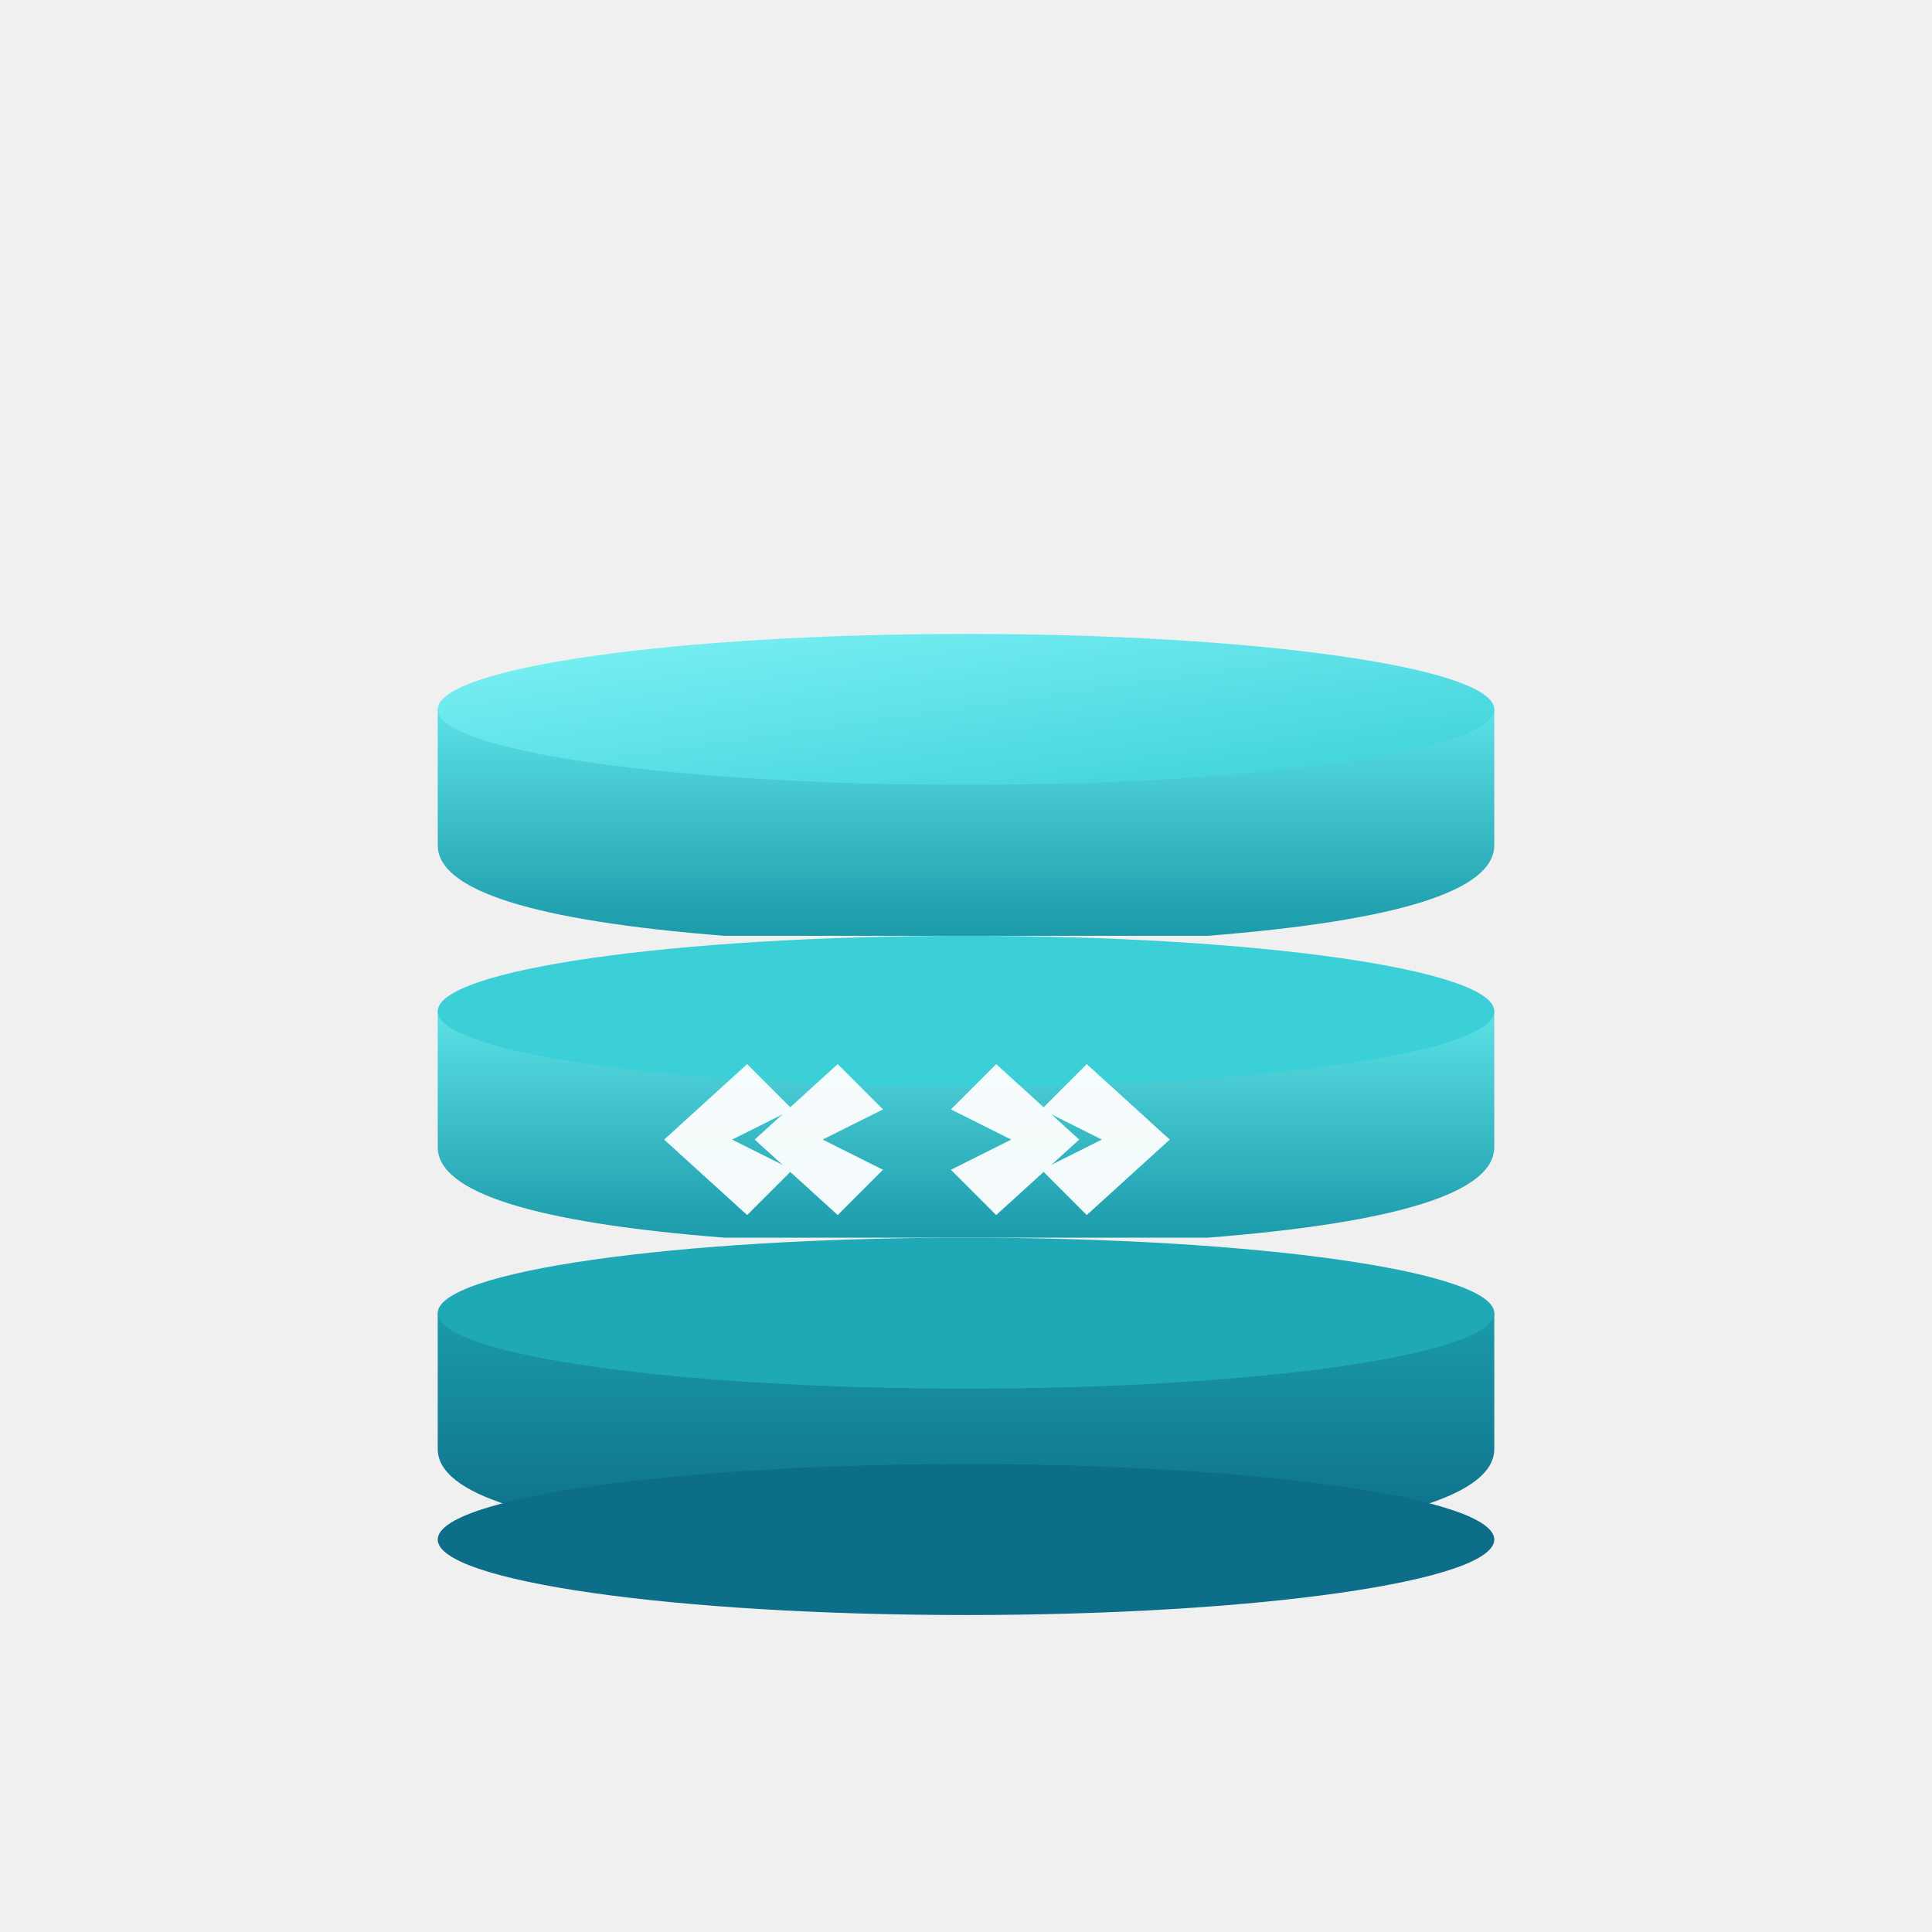
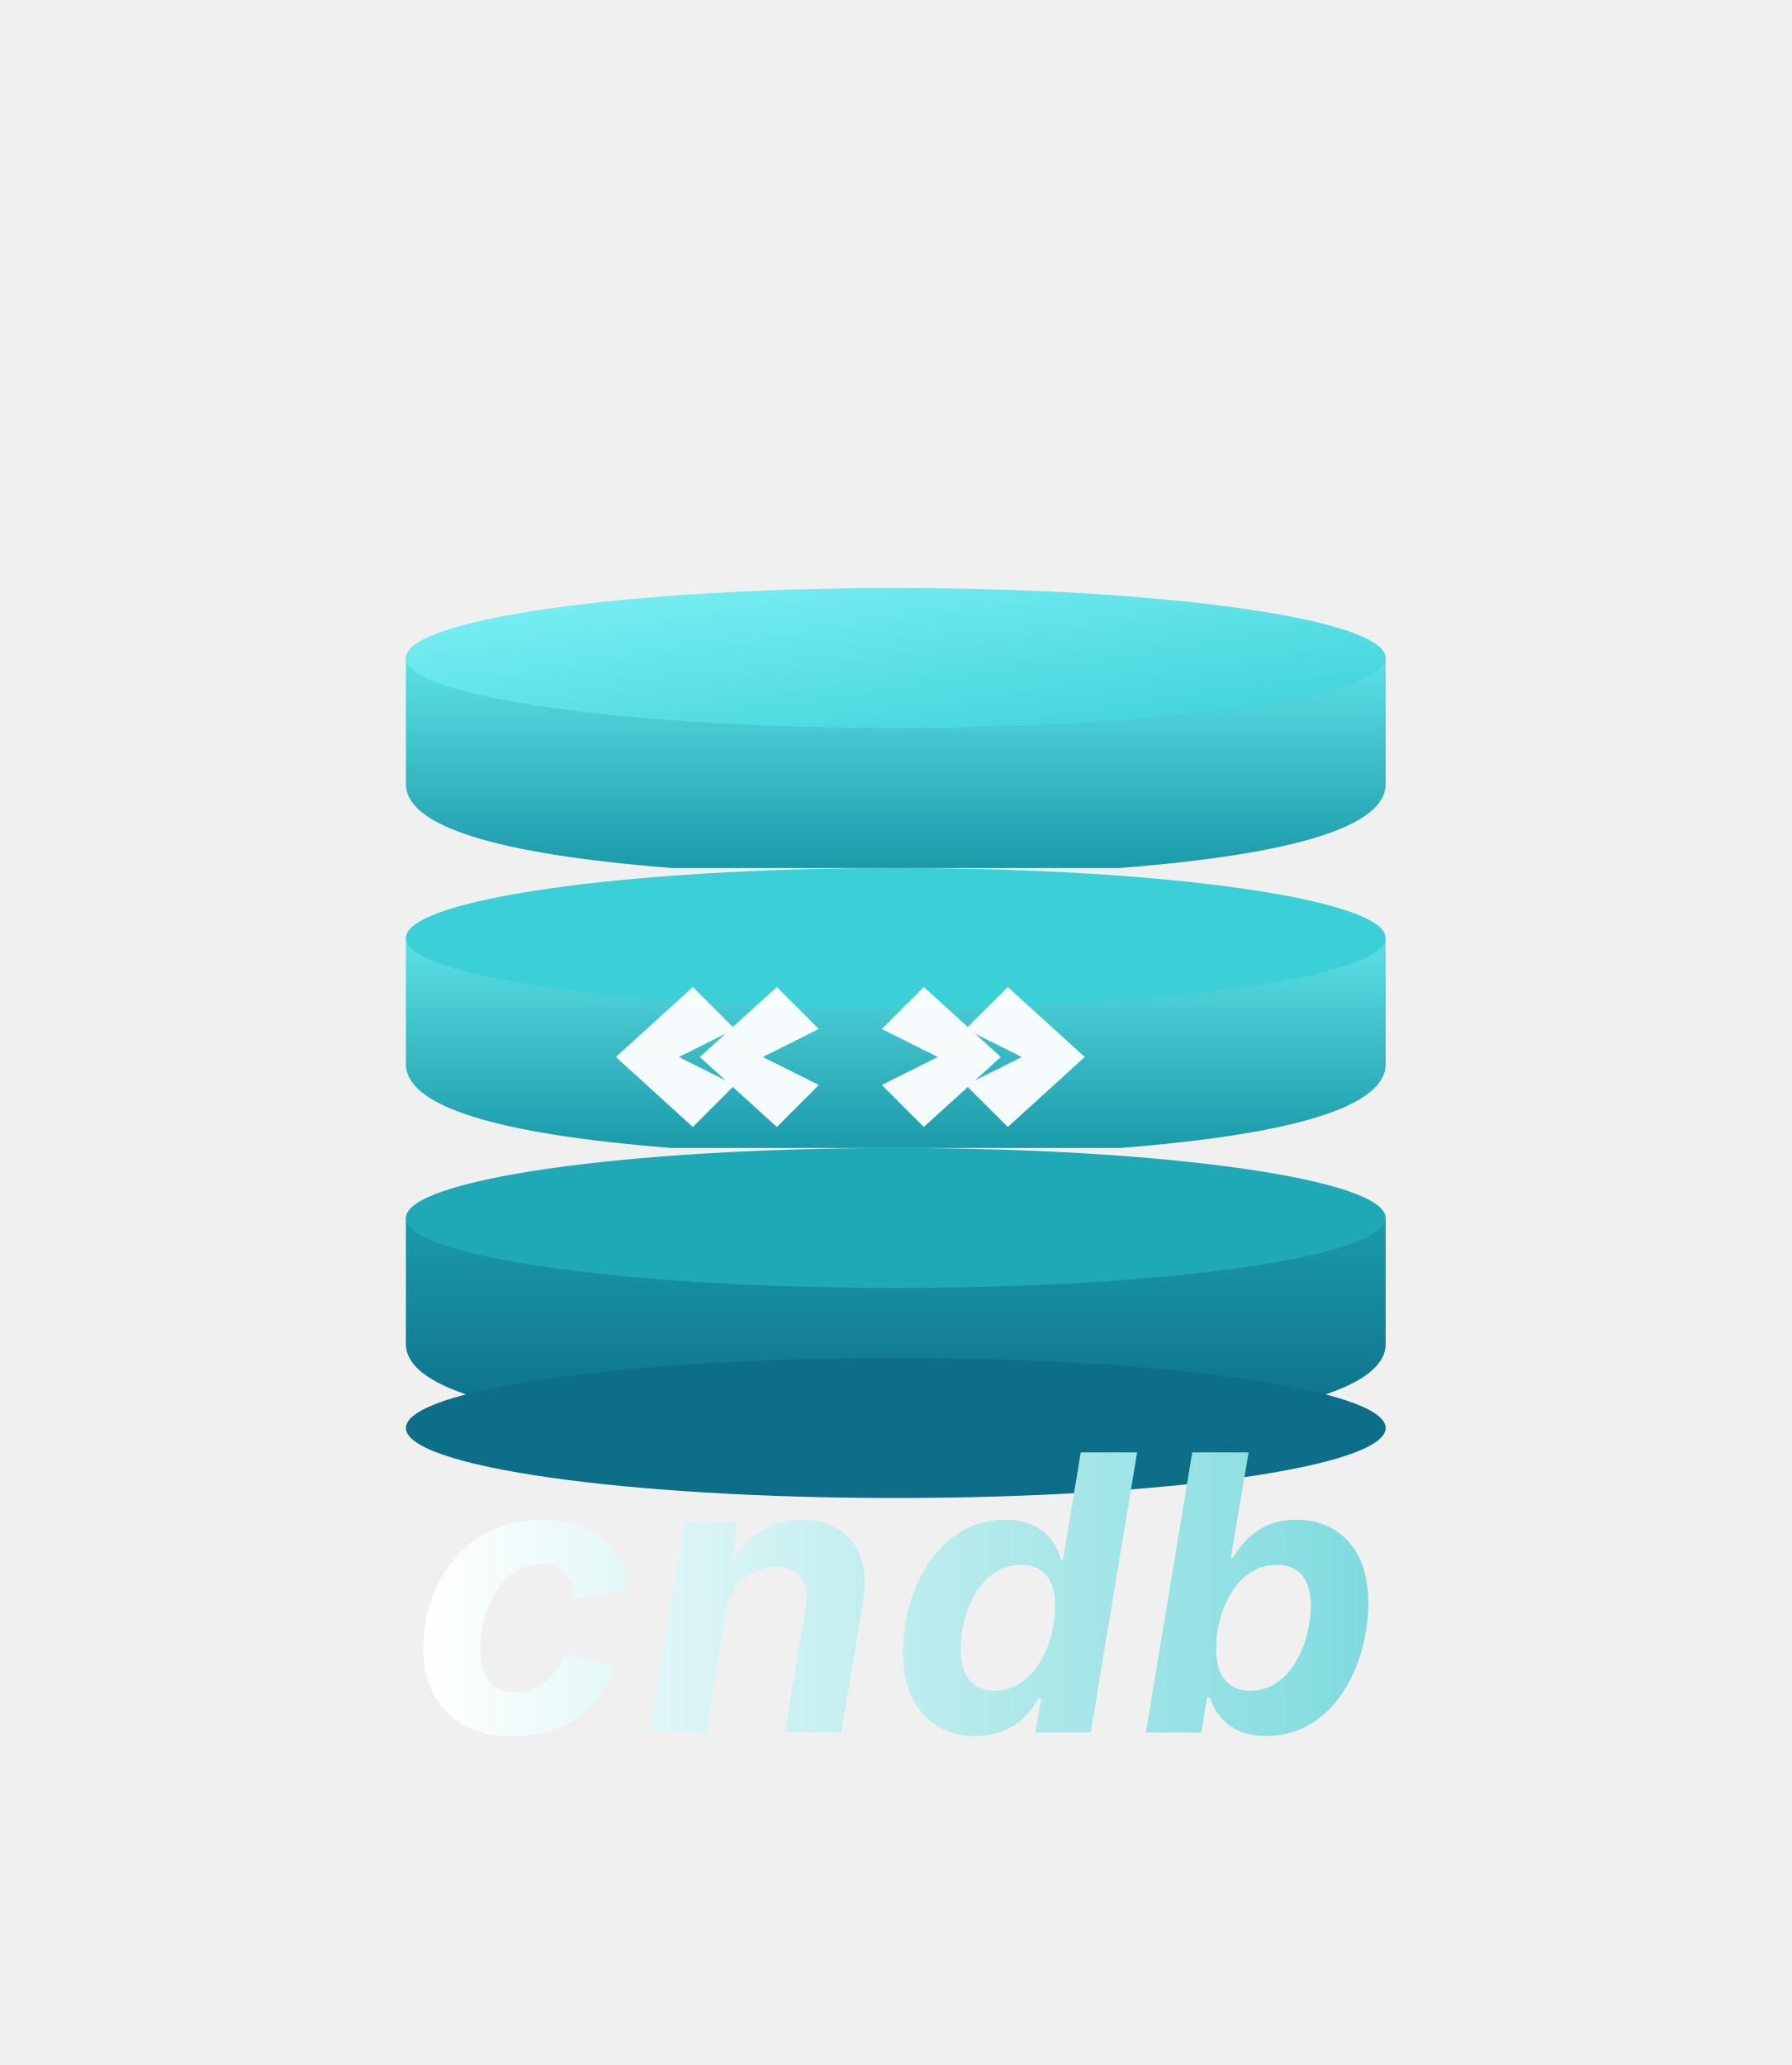
- <svg xmlns="http://www.w3.org/2000/svg" viewBox="0 0 1024 1024" width="1024" height="1024">
+ <svg xmlns="http://www.w3.org/2000/svg" viewBox="0 0 1024 1180" width="1024" height="1180">
  <defs>
-     <linearGradient id="sideGrad" x1="0" y1="0" x2="0" y2="1">
+     <linearGradient id="sideGrad2" x1="0" y1="0" x2="0" y2="1">
      <stop offset="0%" stop-color="#5CE1E6" />
      <stop offset="100%" stop-color="#1B9AAA" />
    </linearGradient>
-     <linearGradient id="topGrad" x1="0" y1="0" x2="1" y2="1">
+     <linearGradient id="topGrad2" x1="0" y1="0" x2="1" y2="1">
      <stop offset="0%" stop-color="#7FF2F6" />
      <stop offset="100%" stop-color="#3BD0D8" />
    </linearGradient>
-     <linearGradient id="bottomGrad" x1="0" y1="0" x2="0" y2="1">
+     <linearGradient id="bottomGrad2" x1="0" y1="0" x2="0" y2="1">
      <stop offset="0%" stop-color="#1B9AAA" />
      <stop offset="100%" stop-color="#0D6E8A" />
    </linearGradient>
+     <linearGradient id="textGrad" x1="0" y1="0" x2="1" y2="0">
+       <stop offset="0%" stop-color="#FFFFFF" />
+       <stop offset="100%" stop-color="#7FDBDE" />
+     </linearGradient>
  </defs>
-   <path d="M232 696 L232 768 Q232 804 384 816 L640 816 Q792 804 792 768 L792 696 Z" fill="url(#bottomGrad)" />
+   <path d="M232 696 L232 768 Q232 804 384 816 L640 816 Q792 804 792 768 L792 696 Z" fill="url(#bottomGrad2)" />
  <ellipse cx="512" cy="696" rx="280" ry="40" fill="#1FA8B5" />
-   <path d="M232 536 L232 608 Q232 644 384 656 L640 656 Q792 644 792 608 L792 536 Z" fill="url(#sideGrad)" />
+   <path d="M232 536 L232 608 Q232 644 384 656 L640 656 Q792 644 792 608 L792 536 Z" fill="url(#sideGrad2)" />
  <ellipse cx="512" cy="536" rx="280" ry="40" fill="#3BD0D8" />
  <g fill="#FFFFFF" opacity="0.95">
    <path d="M396 564 L352 604 L396 644 L420 620 L388 604 L420 588 Z" />
    <path d="M444 564 L400 604 L444 644 L468 620 L436 604 L468 588 Z" />
    <path d="M528 564 L572 604 L528 644 L504 620 L536 604 L504 588 Z" />
    <path d="M576 564 L620 604 L576 644 L552 620 L584 604 L552 588 Z" />
  </g>
-   <path d="M232 376 L232 448 Q232 484 384 496 L640 496 Q792 484 792 448 L792 376 Z" fill="url(#sideGrad)" />
-   <ellipse cx="512" cy="376" rx="280" ry="40" fill="url(#topGrad)" />
+   <path d="M232 376 L232 448 Q232 484 384 496 L640 496 Q792 484 792 448 L792 376 Z" fill="url(#sideGrad2)" />
+   <ellipse cx="512" cy="376" rx="280" ry="40" fill="url(#topGrad2)" />
  <ellipse cx="512" cy="816" rx="280" ry="40" fill="#0D6E8A" />
+   <text x="512" y="990" text-anchor="middle" font-family="Inter, 'Segoe UI', system-ui, sans-serif" font-size="220" font-weight="700" font-style="italic" fill="url(#textGrad)" letter-spacing="4">cndb</text>
</svg>
